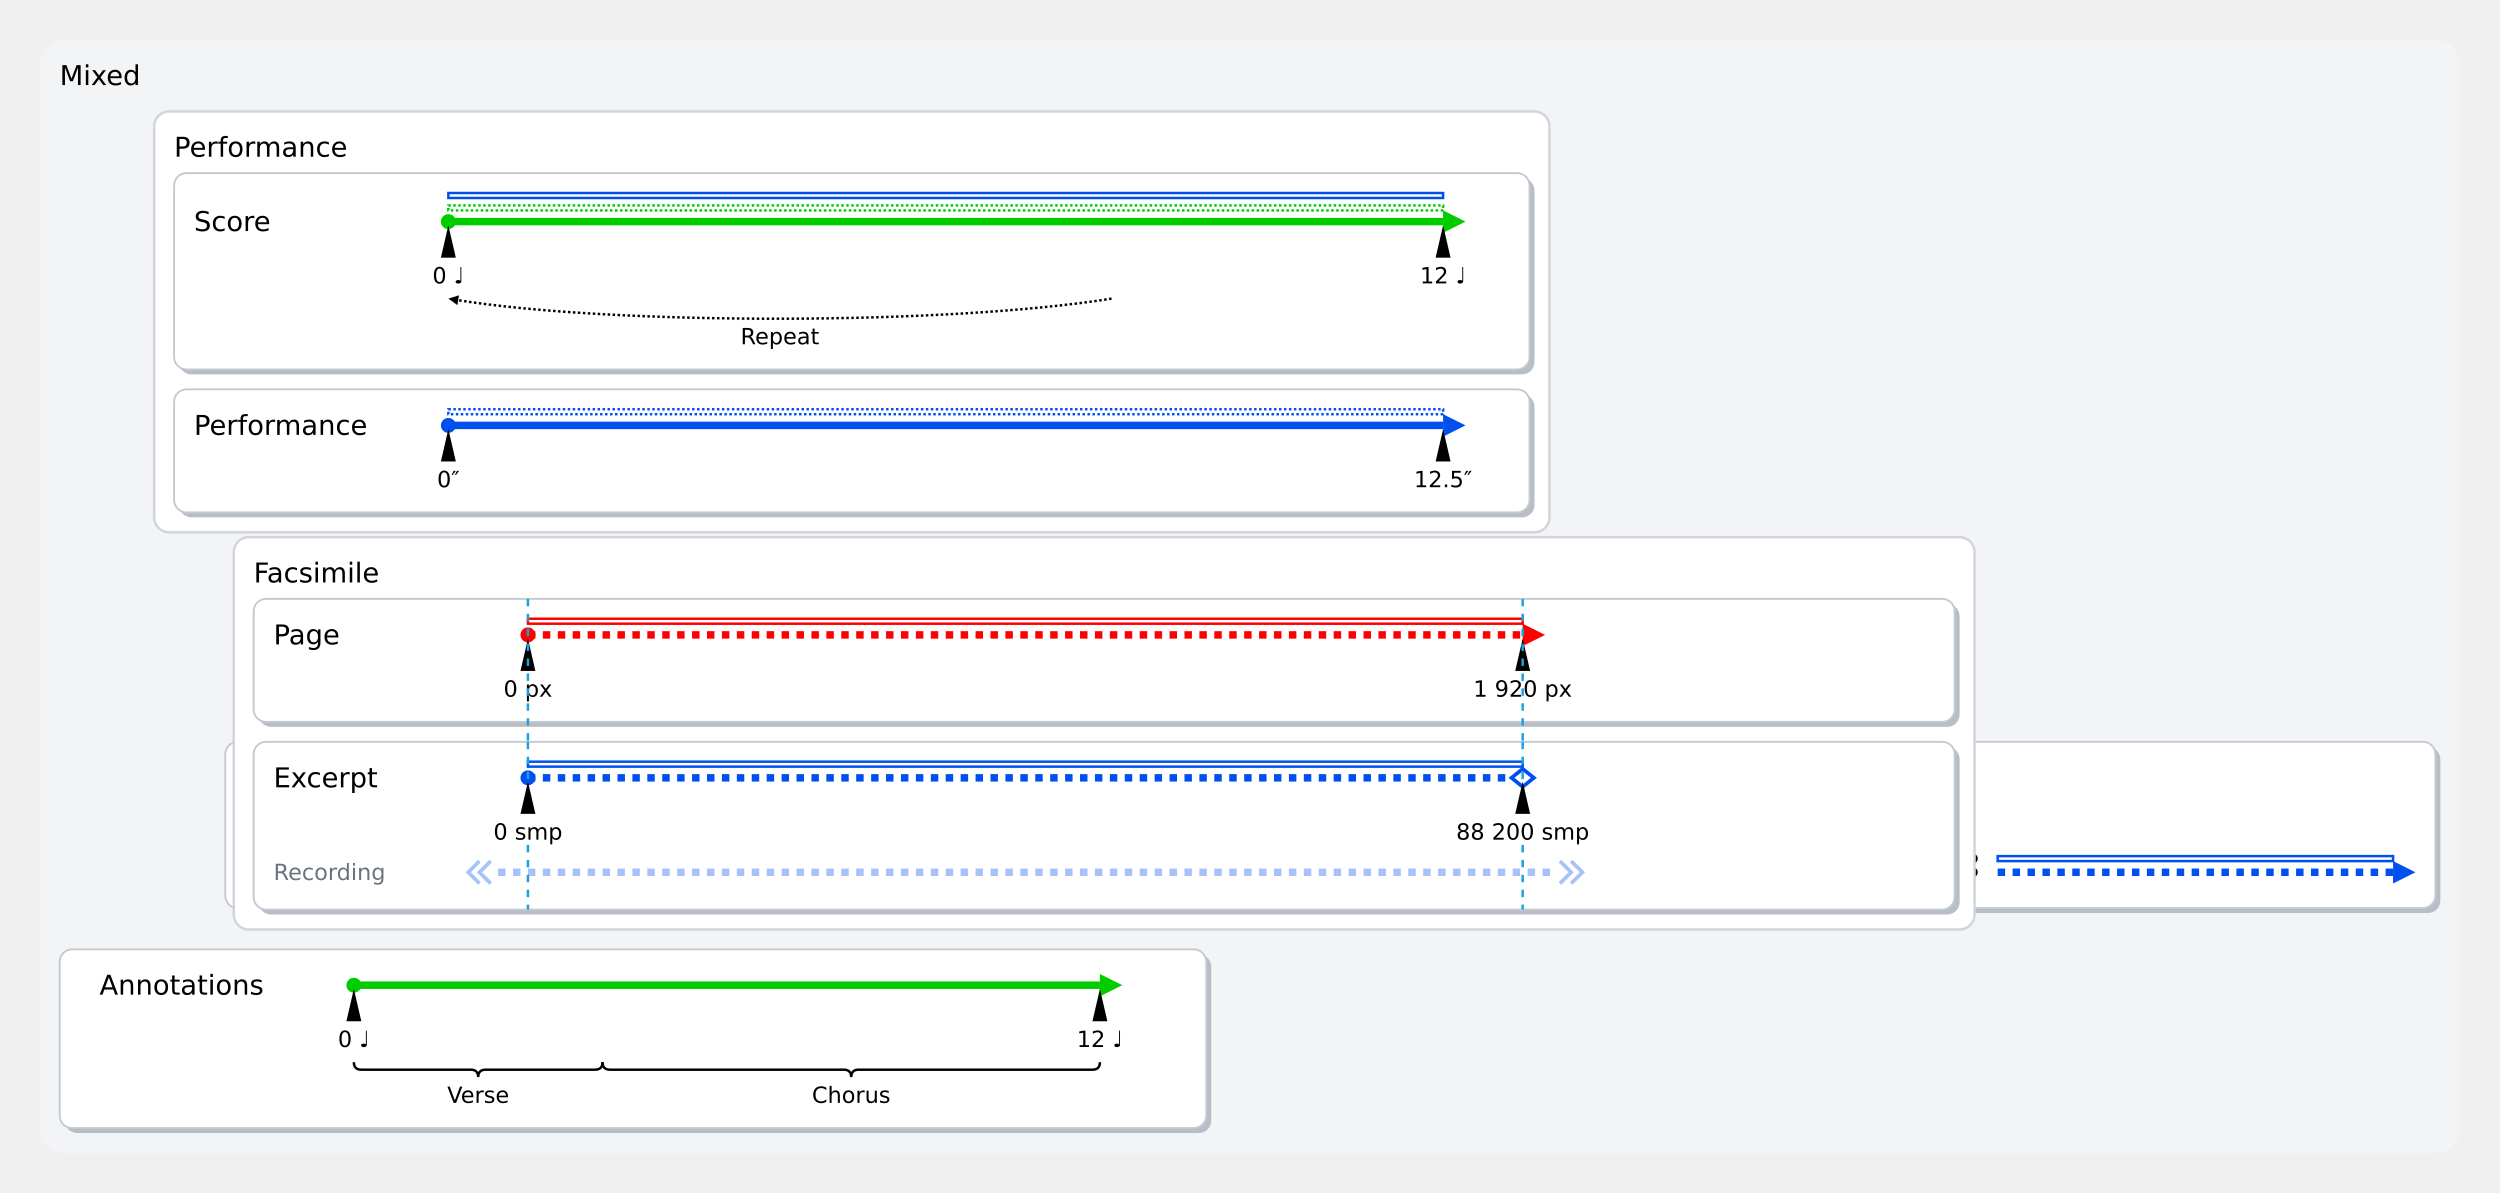
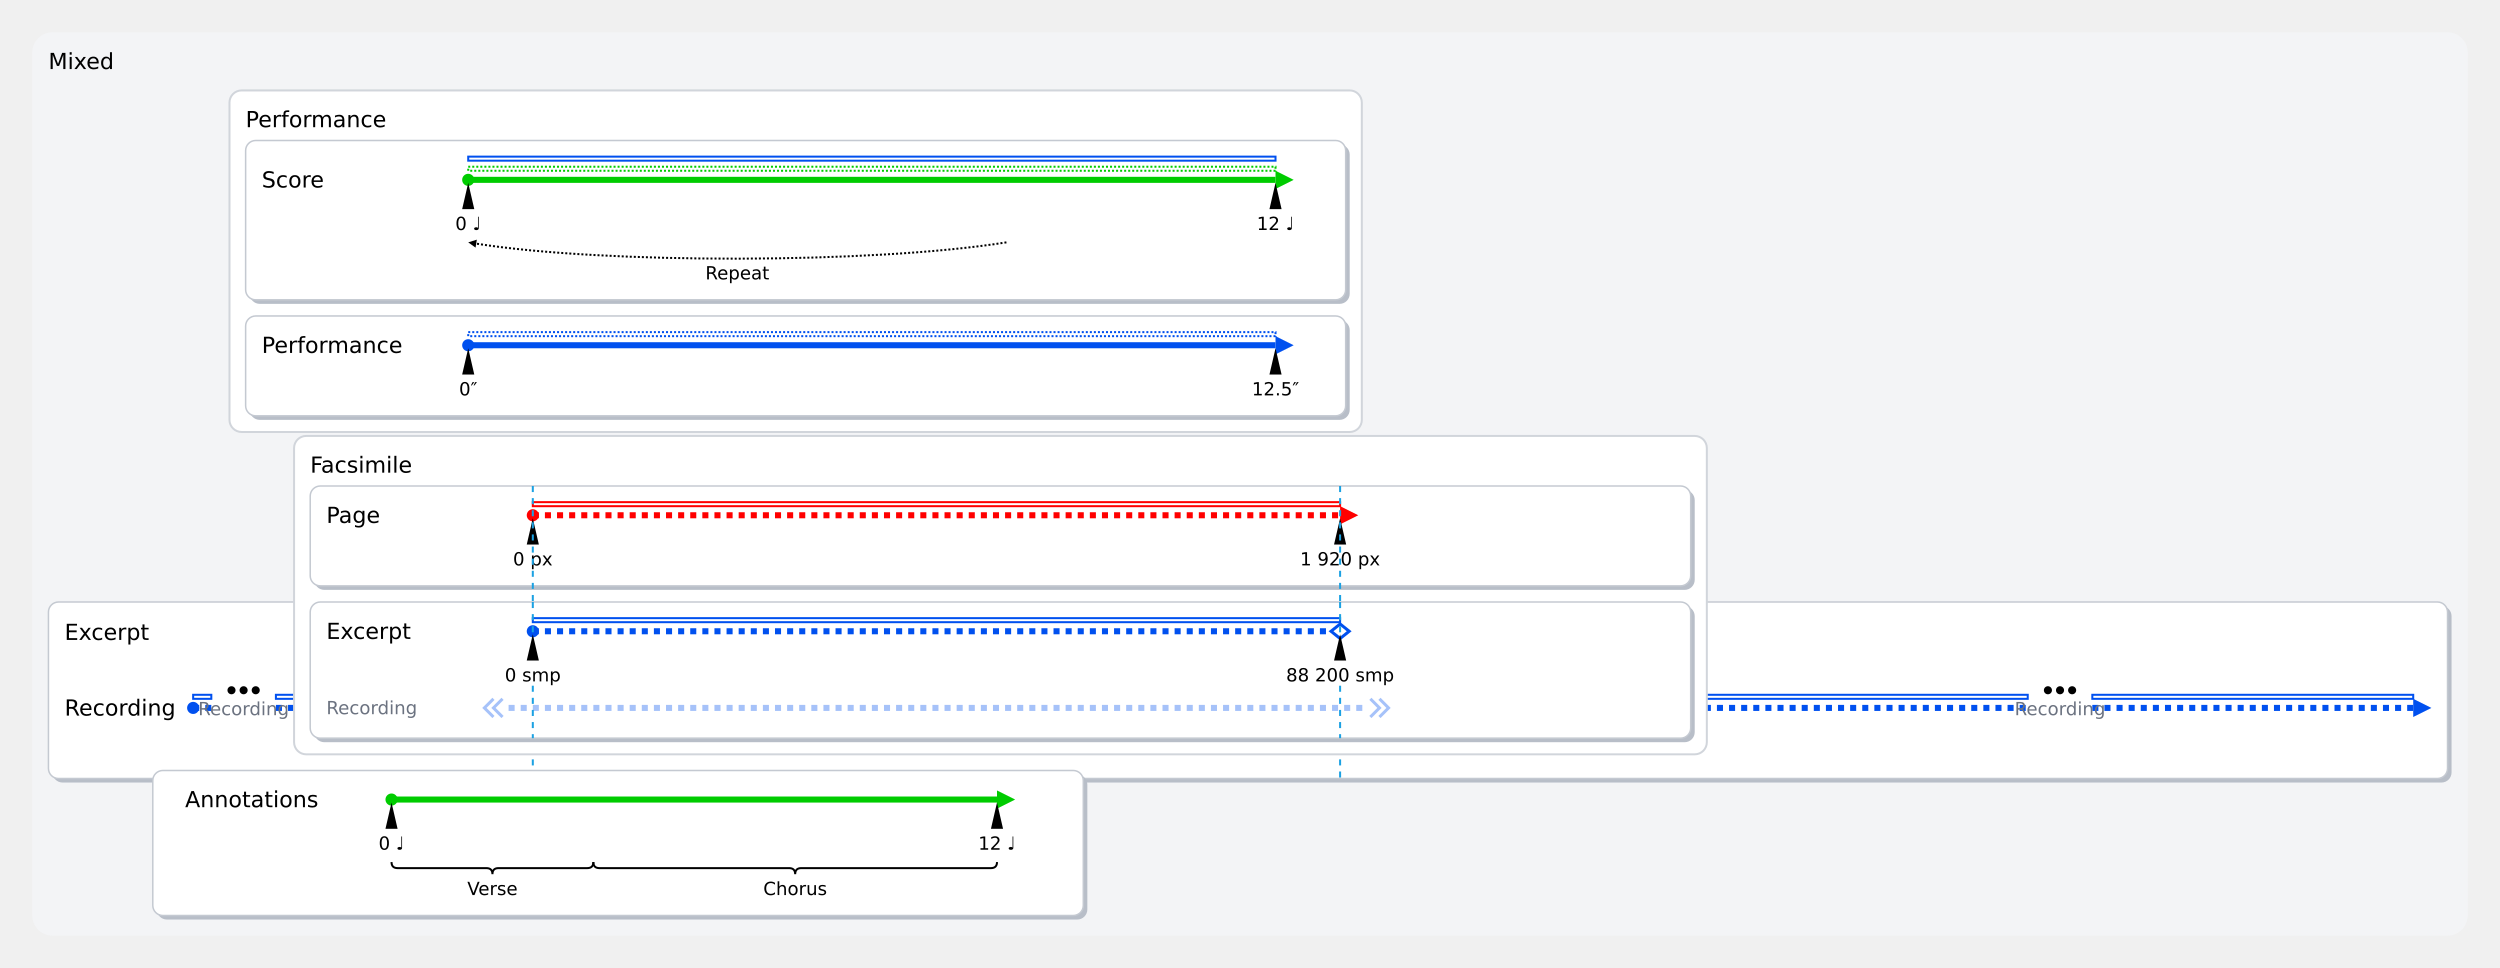
- <svg xmlns="http://www.w3.org/2000/svg" width="1005.292" height="479.613" viewBox="0 0 1005.292 479.613" font-family="DejaVu Sans, Noto Music" text-rendering="geometricPrecision" style="font-kerning:none;font-variant-ligatures:none">
+ <svg xmlns="http://www.w3.org/2000/svg" width="1238.704" height="479.613" viewBox="0 0 1238.704 479.613" font-family="DejaVu Sans, Noto Music" text-rendering="geometricPrecision" style="font-kerning:none;font-variant-ligatures:none">
  <g transform="translate(16 16)">
-     <rect x="0" y="0" width="973.292" height="447.613" rx="10" fill="#F3F4F6" />
+     <rect x="0" y="0" width="1206.704" height="447.613" rx="10" fill="#F3F4F6" />
    <text data-part="name" x="8" y="18.21" text-anchor="start" font-size="11" fill="#000000">Mixed</text>
-     <rect data-id="recording" data-part="card" x="76.588" y="284.281" width="888.704" height="66.879" rx="5" fill="#B8BEC8" />
-     <rect data-id="recording" data-part="card" x="74.588" y="282.281" width="888.704" height="66.879" rx="5" fill="#FFFFFF" stroke="#C4C9D1" stroke-width="0.75" />
-     <polygon data-id="cmap_5" points="146.292,328.258 155.289,328.258 155.289,330.258 146.292,330.258" fill="none" stroke="#0050EF" stroke-width="1" />
-     <polygon data-id="cmap_5" points="187.294,328.258 755.289,328.258 755.289,330.258 187.294,330.258" fill="none" stroke="#0050EF" stroke-width="1" />
-     <polygon data-id="cmap_5" points="787.294,328.258 946.292,328.258 946.292,330.258 787.294,330.258" fill="none" stroke="#0050EF" stroke-width="1" />
-     <polygon data-id="cmap_6" points="196.292,290.781 596.292,290.781 596.292,292.781 196.292,292.781" fill="none" stroke="#0050EF" stroke-width="1" />
-     <line data-id="recording" x1="146.292" y1="334.758" x2="155.289" y2="334.758" stroke="#0050EF" stroke-width="3" stroke-dasharray="3 3" />
-     <line data-id="recording" x1="187.294" y1="334.758" x2="755.289" y2="334.758" stroke="#0050EF" stroke-width="3" stroke-dasharray="3 3" />
-     <line data-id="recording" x1="787.294" y1="334.758" x2="946.292" y2="334.758" stroke="#0050EF" stroke-width="3" stroke-dasharray="3 3" />
-     <circle data-id="recording" cx="146.292" cy="334.758" r="3" fill="#0050EF" />
-     <polygon data-id="recording" points="955.292,334.758 946.292,330.258 946.292,339.258" fill="#0050EF" />
-     <line data-id="excerpt" x1="196.292" y1="297.281" x2="591.792" y2="297.281" stroke="#0050EF" stroke-width="3" stroke-dasharray="3 3" />
-     <circle data-id="excerpt" cx="196.292" cy="297.281" r="3" fill="#0050EF" />
-     <polygon data-id="excerpt" points="591.792,297.281 596.292,293.681 600.792,297.281 596.292,300.881" fill="none" stroke="#0050EF" stroke-width="1.5" />
-     <polygon data-id="timestamp_3" points="196.292,298.781 193.292,311.781 199.292,311.781" fill="#000000" />
-     <polygon data-id="timestamp_4" points="596.292,298.781 593.292,311.781 599.292,311.781" fill="#000000" />
-     <text data-id="excerpt" data-part="name" x="82.588" y="301.089" text-anchor="start" font-size="11" fill="#000000">Excerpt</text>
-     <text data-id="recording" data-part="name" x="82.588" y="338.566" text-anchor="start" font-size="11" fill="#000000">Recording</text>
-     <text data-id="timestamp_3" data-part="coordinate" x="196.292" y="322.135" text-anchor="middle" font-size="9" fill="#000000">0 smp</text>
-     <text data-id="timestamp_4" data-part="coordinate" x="596.292" y="322.135" text-anchor="middle" font-size="9" fill="#000000">88 200 smp</text>
-     <line data-id="timestamp_3" data-part="line" x1="196.292" y1="282.281" x2="196.292" y2="298.781" stroke="#1BA1E2" stroke-width="1" stroke-dasharray="3 3" />
-     <line data-id="timestamp_3" data-part="line" x1="196.292" y1="324.258" x2="196.292" y2="349.16" stroke="#1BA1E2" stroke-width="1" stroke-dasharray="3 3" />
-     <line data-id="timestamp_4" data-part="line" x1="596.292" y1="282.281" x2="596.292" y2="298.781" stroke="#1BA1E2" stroke-width="1" stroke-dasharray="3 3" />
-     <line data-id="timestamp_4" data-part="line" x1="596.292" y1="324.258" x2="596.292" y2="349.16" stroke="#1BA1E2" stroke-width="1" stroke-dasharray="3 3" />
-     <circle data-id="recording" data-part="elision ellipsis" cx="165.292" cy="334.758" r="2" fill="#000000" />
-     <circle data-id="recording" data-part="elision ellipsis" cx="171.292" cy="334.758" r="2" fill="#000000" />
-     <circle data-id="recording" data-part="elision ellipsis" cx="177.292" cy="334.758" r="2" fill="#000000" />
-     <circle data-id="recording" data-part="elision ellipsis" cx="165.292" cy="329.258" r="2" fill="#000000" />
-     <circle data-id="recording" data-part="elision ellipsis" cx="171.292" cy="329.258" r="2" fill="#000000" />
-     <circle data-id="recording" data-part="elision ellipsis" cx="177.292" cy="329.258" r="2" fill="#000000" />
-     <circle data-id="recording" data-part="elision ellipsis" cx="765.292" cy="334.758" r="2" fill="#000000" />
-     <circle data-id="recording" data-part="elision ellipsis" cx="771.292" cy="334.758" r="2" fill="#000000" />
-     <circle data-id="recording" data-part="elision ellipsis" cx="777.292" cy="334.758" r="2" fill="#000000" />
-     <circle data-id="recording" data-part="elision ellipsis" cx="765.292" cy="329.258" r="2" fill="#000000" />
-     <circle data-id="recording" data-part="elision ellipsis" cx="771.292" cy="329.258" r="2" fill="#000000" />
-     <circle data-id="recording" data-part="elision ellipsis" cx="777.292" cy="329.258" r="2" fill="#000000" />
-     <rect data-id="group_1" x="46" y="28.805" width="561.052" height="169.234" rx="6" fill="#FFFFFF" stroke="#D1D5DB" stroke-width="1" />
-     <text data-id="group_1" data-part="name" x="54" y="47.015" text-anchor="start" font-size="11" fill="#000000">Performance</text>
-     <rect data-id="score" data-part="card" x="56" y="55.609" width="545.052" height="78.953" rx="5" fill="#B8BEC8" />
-     <rect data-id="score" data-part="card" x="54" y="53.609" width="545.052" height="78.953" rx="5" fill="#FFFFFF" stroke="#C4C9D1" stroke-width="0.75" />
-     <polygon data-id="cmap_1" points="164.292,66.609 564.292,66.609 564.292,68.609 164.292,68.609" fill="none" stroke="#00CC00" stroke-width="1" stroke-dasharray="1 1" />
-     <polygon data-id="cmap_2" points="164.292,61.609 564.292,61.609 564.292,63.609 164.292,63.609" fill="none" stroke="#0050EF" stroke-width="1" />
-     <path data-id="jump_from_1" d="M430.958 104.086C364.291 114.753 230.958 114.753 168.241 104.718" fill="none" stroke="#000000" stroke-width="1" stroke-dasharray="1 1" />
-     <polygon data-id="jump_from_1" points="164.292,104.086 167.925,106.693 168.557,102.743" fill="#000000" />
-     <line data-id="score" x1="164.292" y1="73.109" x2="564.292" y2="73.109" stroke="#00CC00" stroke-width="3" />
-     <circle data-id="score" cx="164.292" cy="73.109" r="3" fill="#00CC00" />
-     <polygon data-id="score" points="573.292,73.109 564.292,68.609 564.292,77.609" fill="#00CC00" />
-     <polygon data-id="timestamp_9" points="164.292,74.609 161.292,87.609 167.292,87.609" fill="#000000" />
-     <polygon data-id="timestamp_10" points="564.292,74.609 561.292,87.609 567.292,87.609" fill="#000000" />
-     <text data-id="score" data-part="name" x="62" y="76.918" text-anchor="start" font-size="11" fill="#000000">Score</text>
-     <text data-id="timestamp_9" data-part="coordinate" x="164.292" y="97.963" text-anchor="middle" font-size="9" fill="#000000">0 ♩</text>
-     <text data-id="timestamp_10" data-part="coordinate" x="564.292" y="97.963" text-anchor="middle" font-size="9" fill="#000000">12 ♩</text>
-     <text data-id="jump_from_1" data-part="label" x="297.625" y="122.44" text-anchor="middle" font-size="9" fill="#000000">Repeat</text>
-     <rect data-id="performance" data-part="card" x="56" y="142.562" width="545.052" height="49.477" rx="5" fill="#B8BEC8" />
-     <rect data-id="performance" data-part="card" x="54" y="140.562" width="545.052" height="49.477" rx="5" fill="#FFFFFF" stroke="#C4C9D1" stroke-width="0.75" />
-     <polygon data-id="cmap_3" points="164.292,148.562 564.292,148.562 564.292,150.562 164.292,150.562" fill="none" stroke="#0050EF" stroke-width="1" stroke-dasharray="1 1" />
-     <line data-id="performance" x1="164.292" y1="155.062" x2="564.292" y2="155.062" stroke="#0050EF" stroke-width="3" />
-     <circle data-id="performance" cx="164.292" cy="155.062" r="3" fill="#0050EF" />
-     <polygon data-id="performance" points="573.292,155.062 564.292,150.562 564.292,159.562" fill="#0050EF" />
-     <polygon data-id="timestamp_7" points="164.292,156.562 161.292,169.562 167.292,169.562" fill="#000000" />
-     <polygon data-id="timestamp_8" points="564.292,156.562 561.292,169.562 567.292,169.562" fill="#000000" />
-     <text data-id="performance" data-part="name" x="62" y="158.871" text-anchor="start" font-size="11" fill="#000000">Performance</text>
-     <text data-id="timestamp_7" data-part="coordinate" x="164.292" y="179.917" text-anchor="middle" font-size="9" fill="#000000">0″</text>
-     <text data-id="timestamp_8" data-part="coordinate" x="564.292" y="179.917" text-anchor="middle" font-size="9" fill="#000000">12.5″</text>
-     <rect data-id="group_2" x="78" y="200" width="700" height="157.758" rx="6" fill="#FFFFFF" stroke="#D1D5DB" stroke-width="1" />
-     <text data-id="group_2" data-part="name" x="86" y="218.21" text-anchor="start" font-size="11" fill="#000000">Facsimile</text>
-     <rect data-id="page" data-part="card" x="88" y="226.805" width="684" height="49.477" rx="5" fill="#B8BEC8" />
-     <rect data-id="page" data-part="card" x="86" y="224.805" width="684" height="49.477" rx="5" fill="#FFFFFF" stroke="#C4C9D1" stroke-width="0.75" />
-     <polygon data-id="cmap_4" points="196.292,232.805 596.292,232.805 596.292,234.805 196.292,234.805" fill="none" stroke="#FF0000" stroke-width="1" />
-     <line data-id="page" x1="196.292" y1="239.305" x2="596.292" y2="239.305" stroke="#FF0000" stroke-width="3" stroke-dasharray="3 3" />
-     <circle data-id="page" cx="196.292" cy="239.305" r="3" fill="#FF0000" />
-     <polygon data-id="page" points="605.292,239.305 596.292,234.805 596.292,243.805" fill="#FF0000" />
-     <polygon data-id="timestamp_5" points="196.292,240.805 193.292,253.805 199.292,253.805" fill="#000000" />
-     <polygon data-id="timestamp_6" points="596.292,240.805 593.292,253.805 599.292,253.805" fill="#000000" />
-     <text data-id="page" data-part="name" x="94" y="243.113" text-anchor="start" font-size="11" fill="#000000">Page</text>
-     <text data-id="timestamp_5" data-part="coordinate" x="196.292" y="264.159" text-anchor="middle" font-size="9" fill="#000000">0 px</text>
-     <text data-id="timestamp_6" data-part="coordinate" x="596.292" y="264.159" text-anchor="middle" font-size="9" fill="#000000">1 920 px</text>
-     <rect data-id="excerpt" data-part="card" x="88" y="284.281" width="684" height="67.477" rx="5" fill="#B8BEC8" />
-     <rect data-id="excerpt" data-part="card" x="86" y="282.281" width="684" height="67.477" rx="5" fill="#FFFFFF" stroke="#C4C9D1" stroke-width="0.75" />
-     <polygon data-id="cmap_6" points="196.292,290.281 596.292,290.281 596.292,292.281 196.292,292.281" fill="none" stroke="#0050EF" stroke-width="1" />
-     <line data-id="recording" x1="184.292" y1="334.758" x2="608.292" y2="334.758" stroke="#0050EF" stroke-width="3" stroke-dasharray="3 3" opacity="0.35" />
-     <polyline data-id="recording" points="181.292,330.258 176.792,334.758 181.292,339.258" fill="none" stroke="#0050EF" stroke-width="1.5" opacity="0.35" />
-     <polyline data-id="recording" points="176.792,330.258 172.292,334.758 176.792,339.258" fill="none" stroke="#0050EF" stroke-width="1.5" opacity="0.35" />
-     <polyline data-id="recording" points="611.292,330.258 615.792,334.758 611.292,339.258" fill="none" stroke="#0050EF" stroke-width="1.5" opacity="0.35" />
-     <polyline data-id="recording" points="615.792,330.258 620.292,334.758 615.792,339.258" fill="none" stroke="#0050EF" stroke-width="1.5" opacity="0.35" />
-     <line data-id="excerpt" x1="196.292" y1="296.781" x2="591.792" y2="296.781" stroke="#0050EF" stroke-width="3" stroke-dasharray="3 3" />
-     <circle data-id="excerpt" cx="196.292" cy="296.781" r="3" fill="#0050EF" />
-     <polygon data-id="excerpt" points="591.792,296.781 596.292,293.181 600.792,296.781 596.292,300.381" fill="none" stroke="#0050EF" stroke-width="1.5" />
-     <polygon data-id="timestamp_3" points="196.292,298.281 193.292,311.281 199.292,311.281" fill="#000000" />
-     <polygon data-id="timestamp_4" points="596.292,298.281 593.292,311.281 599.292,311.281" fill="#000000" />
-     <text data-id="recording" data-part="name" x="94" y="337.873" text-anchor="start" font-size="9" fill="#6B7280">Recording</text>
-     <text data-id="excerpt" data-part="name" x="94" y="300.589" text-anchor="start" font-size="11" fill="#000000">Excerpt</text>
-     <text data-id="timestamp_3" data-part="coordinate" x="196.292" y="321.635" text-anchor="middle" font-size="9" fill="#000000">0 smp</text>
-     <text data-id="timestamp_4" data-part="coordinate" x="596.292" y="321.635" text-anchor="middle" font-size="9" fill="#000000">88 200 smp</text>
-     <line data-id="timestamp_3" data-part="line" x1="196.292" y1="282.281" x2="196.292" y2="298.281" stroke="#1BA1E2" stroke-width="1" stroke-dasharray="3 3" />
-     <line data-id="timestamp_3" data-part="line" x1="196.292" y1="323.758" x2="196.292" y2="349.758" stroke="#1BA1E2" stroke-width="1" stroke-dasharray="3 3" />
-     <line data-id="timestamp_4" data-part="line" x1="596.292" y1="282.281" x2="596.292" y2="298.281" stroke="#1BA1E2" stroke-width="1" stroke-dasharray="3 3" />
-     <line data-id="timestamp_4" data-part="line" x1="596.292" y1="323.758" x2="596.292" y2="349.758" stroke="#1BA1E2" stroke-width="1" stroke-dasharray="3 3" />
-     <rect data-id="annotations" data-part="card" x="10" y="367.758" width="461.052" height="71.856" rx="5" fill="#B8BEC8" />
-     <rect data-id="annotations" data-part="card" x="8" y="365.758" width="461.052" height="71.856" rx="5" fill="#FFFFFF" stroke="#C4C9D1" stroke-width="0.75" />
-     <path data-id="region_1" d="M126.291 411.137Q126.291 414.137 129.292 414.137L173.292 414.137Q176.292 414.137 176.292 417.137Q176.292 414.137 179.292 414.137L223.292 414.137Q226.292 414.137 226.292 411.137" fill="none" stroke="#000000" stroke-width="1" />
-     <path data-id="region_2" d="M226.292 411.137Q226.292 414.137 229.292 414.137L323.291 414.137Q326.291 414.137 326.291 417.137Q326.291 414.137 329.291 414.137L423.291 414.137Q426.291 414.137 426.291 411.137" fill="none" stroke="#000000" stroke-width="1" />
-     <line data-id="annotations" x1="126.291" y1="380.16" x2="426.291" y2="380.16" stroke="#00CC00" stroke-width="3" />
-     <circle data-id="annotations" cx="126.291" cy="380.16" r="3" fill="#00CC00" />
-     <polygon data-id="annotations" points="435.291,380.16 426.291,375.66 426.291,384.66" fill="#00CC00" />
-     <polygon data-id="timestamp_1" points="126.291,381.66 123.291,394.66 129.292,394.66" fill="#000000" />
-     <polygon data-id="timestamp_2" points="426.291,381.66 423.291,394.66 429.291,394.66" fill="#000000" />
-     <text data-id="annotations" data-part="name" x="24" y="383.968" text-anchor="start" font-size="11" fill="#000000">Annotations</text>
-     <text data-id="timestamp_1" data-part="coordinate" x="126.291" y="405.014" text-anchor="middle" font-size="9" fill="#000000">0 ♩</text>
-     <text data-id="timestamp_2" data-part="coordinate" x="426.291" y="405.014" text-anchor="middle" font-size="9" fill="#000000">12 ♩</text>
-     <text data-id="region_1" data-part="label" x="176.292" y="427.491" text-anchor="middle" font-size="9" fill="#000000">Verse</text>
-     <text data-id="region_2" data-part="label" x="326.291" y="427.491" text-anchor="middle" font-size="9" fill="#000000">Chorus</text>
-     <line data-id="timestamp_3" data-part="line" x1="196.292" y1="224.805" x2="196.292" y2="282.281" stroke="#1BA1E2" stroke-width="1" stroke-dasharray="3 3" />
-     <line data-id="timestamp_4" data-part="line" x1="596.292" y1="224.805" x2="596.292" y2="282.281" stroke="#1BA1E2" stroke-width="1" stroke-dasharray="3 3" />
+     <rect data-id="recording" data-part="card" x="10" y="284.281" width="1188.704" height="87.453" rx="5" fill="#B8BEC8" />
+     <rect data-id="recording" data-part="card" x="8" y="282.281" width="1188.704" height="87.453" rx="5" fill="#FFFFFF" stroke="#C4C9D1" stroke-width="0.75" />
+     <polygon data-id="cmap_5" points="79.704,328.258 88.701,328.258 88.701,330.258 79.704,330.258" fill="none" stroke="#0050EF" stroke-width="1" />
+     <polygon data-id="cmap_5" points="120.706,328.258 988.701,328.258 988.701,330.258 120.706,330.258" fill="none" stroke="#0050EF" stroke-width="1" />
+     <polygon data-id="cmap_5" points="1020.706,328.258 1179.704,328.258 1179.704,330.258 1020.706,330.258" fill="none" stroke="#0050EF" stroke-width="1" />
+     <polygon data-id="cmap_6" points="247.995,290.781 647.995,290.781 647.995,292.781 247.995,292.781" fill="none" stroke="#0050EF" stroke-width="1" />
+     <line data-id="recording" x1="79.704" y1="334.758" x2="88.701" y2="334.758" stroke="#0050EF" stroke-width="3" stroke-dasharray="3 3" />
+     <line data-id="recording" x1="120.706" y1="334.758" x2="988.701" y2="334.758" stroke="#0050EF" stroke-width="3" stroke-dasharray="3 3" />
+     <line data-id="recording" x1="1020.706" y1="334.758" x2="1179.704" y2="334.758" stroke="#0050EF" stroke-width="3" stroke-dasharray="3 3" />
+     <circle data-id="recording" cx="79.704" cy="334.758" r="3" fill="#0050EF" />
+     <polygon data-id="recording" points="1188.704,334.758 1179.704,330.258 1179.704,339.258" fill="#0050EF" />
+     <line data-id="excerpt" x1="247.995" y1="297.281" x2="643.495" y2="297.281" stroke="#0050EF" stroke-width="3" stroke-dasharray="3 3" />
+     <circle data-id="excerpt" cx="247.995" cy="297.281" r="3" fill="#0050EF" />
+     <polygon data-id="excerpt" points="643.495,297.281 647.995,293.681 652.495,297.281 647.995,300.881" fill="none" stroke="#0050EF" stroke-width="1.5" />
+     <polygon data-id="timestamp_3" points="247.995,298.781 244.995,311.781 250.995,311.781" fill="#000000" />
+     <polygon data-id="timestamp_4" points="647.995,298.781 644.995,311.781 650.995,311.781" fill="#000000" />
+     <text data-id="excerpt" data-part="name" x="16" y="301.089" text-anchor="start" font-size="11" fill="#000000">Excerpt</text>
+     <text data-id="recording" data-part="name" x="16" y="338.566" text-anchor="start" font-size="11" fill="#000000">Recording</text>
+     <text data-id="timestamp_3" data-part="coordinate" x="247.995" y="322.135" text-anchor="middle" font-size="9" fill="#000000">0 smp</text>
+     <text data-id="timestamp_4" data-part="coordinate" x="647.995" y="322.135" text-anchor="middle" font-size="9" fill="#000000">88 200 smp</text>
+     <line data-id="timestamp_3" data-part="line" x1="247.995" y1="282.281" x2="247.995" y2="298.781" stroke="#1BA1E2" stroke-width="1" stroke-dasharray="3 3" />
+     <line data-id="timestamp_3" data-part="line" x1="247.995" y1="324.258" x2="247.995" y2="369.734" stroke="#1BA1E2" stroke-width="1" stroke-dasharray="3 3" />
+     <line data-id="timestamp_4" data-part="line" x1="647.995" y1="282.281" x2="647.995" y2="298.781" stroke="#1BA1E2" stroke-width="1" stroke-dasharray="3 3" />
+     <line data-id="timestamp_4" data-part="line" x1="647.995" y1="324.258" x2="647.995" y2="369.734" stroke="#1BA1E2" stroke-width="1" stroke-dasharray="3 3" />
+     <circle data-id="recording" data-part="elision ellipsis" cx="98.704" cy="326.008" r="2" fill="#000000" />
+     <circle data-id="recording" data-part="elision ellipsis" cx="104.704" cy="326.008" r="2" fill="#000000" />
+     <circle data-id="recording" data-part="elision ellipsis" cx="110.704" cy="326.008" r="2" fill="#000000" />
+     <text data-id="recording" data-part="elision name" x="104.704" y="338.362" text-anchor="middle" font-size="9" fill="#6B7280">Recording</text>
+     <circle data-id="recording" data-part="elision ellipsis" cx="998.704" cy="326.008" r="2" fill="#000000" />
+     <circle data-id="recording" data-part="elision ellipsis" cx="1004.704" cy="326.008" r="2" fill="#000000" />
+     <circle data-id="recording" data-part="elision ellipsis" cx="1010.704" cy="326.008" r="2" fill="#000000" />
+     <text data-id="recording" data-part="elision name" x="1004.704" y="338.362" text-anchor="middle" font-size="9" fill="#6B7280">Recording</text>
+     <rect data-id="group_1" x="97.704" y="28.805" width="561.052" height="169.234" rx="6" fill="#FFFFFF" stroke="#D1D5DB" stroke-width="1" />
+     <text data-id="group_1" data-part="name" x="105.704" y="47.015" text-anchor="start" font-size="11" fill="#000000">Performance</text>
+     <rect data-id="score" data-part="card" x="107.704" y="55.609" width="545.052" height="78.953" rx="5" fill="#B8BEC8" />
+     <rect data-id="score" data-part="card" x="105.704" y="53.609" width="545.052" height="78.953" rx="5" fill="#FFFFFF" stroke="#C4C9D1" stroke-width="0.75" />
+     <polygon data-id="cmap_1" points="215.995,66.609 615.995,66.609 615.995,68.609 215.995,68.609" fill="none" stroke="#00CC00" stroke-width="1" stroke-dasharray="1 1" />
+     <polygon data-id="cmap_2" points="215.995,61.609 615.995,61.609 615.995,63.609 215.995,63.609" fill="none" stroke="#0050EF" stroke-width="1" />
+     <path data-id="jump_from_1" d="M482.662 104.086C415.995 114.753 282.662 114.753 219.945 104.718" fill="none" stroke="#000000" stroke-width="1" stroke-dasharray="1 1" />
+     <polygon data-id="jump_from_1" points="215.995,104.086 219.629,106.693 220.261,102.743" fill="#000000" />
+     <line data-id="score" x1="215.995" y1="73.109" x2="615.995" y2="73.109" stroke="#00CC00" stroke-width="3" />
+     <circle data-id="score" cx="215.995" cy="73.109" r="3" fill="#00CC00" />
+     <polygon data-id="score" points="624.995,73.109 615.995,68.609 615.995,77.609" fill="#00CC00" />
+     <polygon data-id="timestamp_9" points="215.995,74.609 212.995,87.609 218.995,87.609" fill="#000000" />
+     <polygon data-id="timestamp_10" points="615.995,74.609 612.995,87.609 618.995,87.609" fill="#000000" />
+     <text data-id="score" data-part="name" x="113.704" y="76.918" text-anchor="start" font-size="11" fill="#000000">Score</text>
+     <text data-id="timestamp_9" data-part="coordinate" x="215.995" y="97.963" text-anchor="middle" font-size="9" fill="#000000">0 ♩</text>
+     <text data-id="timestamp_10" data-part="coordinate" x="615.995" y="97.963" text-anchor="middle" font-size="9" fill="#000000">12 ♩</text>
+     <text data-id="jump_from_1" data-part="label" x="349.329" y="122.44" text-anchor="middle" font-size="9" fill="#000000">Repeat</text>
+     <rect data-id="performance" data-part="card" x="107.704" y="142.562" width="545.052" height="49.477" rx="5" fill="#B8BEC8" />
+     <rect data-id="performance" data-part="card" x="105.704" y="140.562" width="545.052" height="49.477" rx="5" fill="#FFFFFF" stroke="#C4C9D1" stroke-width="0.75" />
+     <polygon data-id="cmap_3" points="215.995,148.562 615.995,148.562 615.995,150.562 215.995,150.562" fill="none" stroke="#0050EF" stroke-width="1" stroke-dasharray="1 1" />
+     <line data-id="performance" x1="215.995" y1="155.062" x2="615.995" y2="155.062" stroke="#0050EF" stroke-width="3" />
+     <circle data-id="performance" cx="215.995" cy="155.062" r="3" fill="#0050EF" />
+     <polygon data-id="performance" points="624.995,155.062 615.995,150.562 615.995,159.562" fill="#0050EF" />
+     <polygon data-id="timestamp_7" points="215.995,156.562 212.995,169.562 218.995,169.562" fill="#000000" />
+     <polygon data-id="timestamp_8" points="615.995,156.562 612.995,169.562 618.995,169.562" fill="#000000" />
+     <text data-id="performance" data-part="name" x="113.704" y="158.871" text-anchor="start" font-size="11" fill="#000000">Performance</text>
+     <text data-id="timestamp_7" data-part="coordinate" x="215.995" y="179.917" text-anchor="middle" font-size="9" fill="#000000">0″</text>
+     <text data-id="timestamp_8" data-part="coordinate" x="615.995" y="179.917" text-anchor="middle" font-size="9" fill="#000000">12.5″</text>
+     <rect data-id="group_2" x="129.704" y="200" width="700" height="157.758" rx="6" fill="#FFFFFF" stroke="#D1D5DB" stroke-width="1" />
+     <text data-id="group_2" data-part="name" x="137.704" y="218.21" text-anchor="start" font-size="11" fill="#000000">Facsimile</text>
+     <rect data-id="page" data-part="card" x="139.704" y="226.805" width="684" height="49.477" rx="5" fill="#B8BEC8" />
+     <rect data-id="page" data-part="card" x="137.704" y="224.805" width="684" height="49.477" rx="5" fill="#FFFFFF" stroke="#C4C9D1" stroke-width="0.75" />
+     <polygon data-id="cmap_4" points="247.995,232.805 647.995,232.805 647.995,234.805 247.995,234.805" fill="none" stroke="#FF0000" stroke-width="1" />
+     <line data-id="page" x1="247.995" y1="239.305" x2="647.995" y2="239.305" stroke="#FF0000" stroke-width="3" stroke-dasharray="3 3" />
+     <circle data-id="page" cx="247.995" cy="239.305" r="3" fill="#FF0000" />
+     <polygon data-id="page" points="656.995,239.305 647.995,234.805 647.995,243.805" fill="#FF0000" />
+     <polygon data-id="timestamp_5" points="247.995,240.805 244.995,253.805 250.995,253.805" fill="#000000" />
+     <polygon data-id="timestamp_6" points="647.995,240.805 644.995,253.805 650.995,253.805" fill="#000000" />
+     <text data-id="page" data-part="name" x="145.704" y="243.113" text-anchor="start" font-size="11" fill="#000000">Page</text>
+     <text data-id="timestamp_5" data-part="coordinate" x="247.995" y="264.159" text-anchor="middle" font-size="9" fill="#000000">0 px</text>
+     <text data-id="timestamp_6" data-part="coordinate" x="647.995" y="264.159" text-anchor="middle" font-size="9" fill="#000000">1 920 px</text>
+     <rect data-id="excerpt" data-part="card" x="139.704" y="284.281" width="684" height="67.477" rx="5" fill="#B8BEC8" />
+     <rect data-id="excerpt" data-part="card" x="137.704" y="282.281" width="684" height="67.477" rx="5" fill="#FFFFFF" stroke="#C4C9D1" stroke-width="0.75" />
+     <polygon data-id="cmap_6" points="247.995,290.281 647.995,290.281 647.995,292.281 247.995,292.281" fill="none" stroke="#0050EF" stroke-width="1" />
+     <line data-id="recording" x1="235.995" y1="334.758" x2="659.995" y2="334.758" stroke="#0050EF" stroke-width="3" stroke-dasharray="3 3" opacity="0.35" />
+     <polyline data-id="recording" points="232.995,330.258 228.495,334.758 232.995,339.258" fill="none" stroke="#0050EF" stroke-width="1.5" opacity="0.35" />
+     <polyline data-id="recording" points="228.495,330.258 223.995,334.758 228.495,339.258" fill="none" stroke="#0050EF" stroke-width="1.5" opacity="0.35" />
+     <polyline data-id="recording" points="662.995,330.258 667.495,334.758 662.995,339.258" fill="none" stroke="#0050EF" stroke-width="1.5" opacity="0.35" />
+     <polyline data-id="recording" points="667.495,330.258 671.995,334.758 667.495,339.258" fill="none" stroke="#0050EF" stroke-width="1.5" opacity="0.35" />
+     <line data-id="excerpt" x1="247.995" y1="296.781" x2="643.495" y2="296.781" stroke="#0050EF" stroke-width="3" stroke-dasharray="3 3" />
+     <circle data-id="excerpt" cx="247.995" cy="296.781" r="3" fill="#0050EF" />
+     <polygon data-id="excerpt" points="643.495,296.781 647.995,293.181 652.495,296.781 647.995,300.381" fill="none" stroke="#0050EF" stroke-width="1.5" />
+     <polygon data-id="timestamp_3" points="247.995,298.281 244.995,311.281 250.995,311.281" fill="#000000" />
+     <polygon data-id="timestamp_4" points="647.995,298.281 644.995,311.281 650.995,311.281" fill="#000000" />
+     <text data-id="recording" data-part="name" x="145.704" y="337.873" text-anchor="start" font-size="9" fill="#6B7280">Recording</text>
+     <text data-id="excerpt" data-part="name" x="145.704" y="300.589" text-anchor="start" font-size="11" fill="#000000">Excerpt</text>
+     <text data-id="timestamp_3" data-part="coordinate" x="247.995" y="321.635" text-anchor="middle" font-size="9" fill="#000000">0 smp</text>
+     <text data-id="timestamp_4" data-part="coordinate" x="647.995" y="321.635" text-anchor="middle" font-size="9" fill="#000000">88 200 smp</text>
+     <line data-id="timestamp_3" data-part="line" x1="247.995" y1="282.281" x2="247.995" y2="298.281" stroke="#1BA1E2" stroke-width="1" stroke-dasharray="3 3" />
+     <line data-id="timestamp_3" data-part="line" x1="247.995" y1="323.758" x2="247.995" y2="349.758" stroke="#1BA1E2" stroke-width="1" stroke-dasharray="3 3" />
+     <line data-id="timestamp_4" data-part="line" x1="647.995" y1="282.281" x2="647.995" y2="298.281" stroke="#1BA1E2" stroke-width="1" stroke-dasharray="3 3" />
+     <line data-id="timestamp_4" data-part="line" x1="647.995" y1="323.758" x2="647.995" y2="349.758" stroke="#1BA1E2" stroke-width="1" stroke-dasharray="3 3" />
+     <rect data-id="annotations" data-part="card" x="61.704" y="367.758" width="461.052" height="71.856" rx="5" fill="#B8BEC8" />
+     <rect data-id="annotations" data-part="card" x="59.704" y="365.758" width="461.052" height="71.856" rx="5" fill="#FFFFFF" stroke="#C4C9D1" stroke-width="0.75" />
+     <path data-id="region_1" d="M177.995 411.137Q177.995 414.137 180.995 414.137L224.995 414.137Q227.995 414.137 227.995 417.137Q227.995 414.137 230.995 414.137L274.995 414.137Q277.995 414.137 277.995 411.137" fill="none" stroke="#000000" stroke-width="1" />
+     <path data-id="region_2" d="M277.995 411.137Q277.995 414.137 280.995 414.137L374.995 414.137Q377.995 414.137 377.995 417.137Q377.995 414.137 380.995 414.137L474.995 414.137Q477.995 414.137 477.995 411.137" fill="none" stroke="#000000" stroke-width="1" />
+     <line data-id="annotations" x1="177.995" y1="380.16" x2="477.995" y2="380.16" stroke="#00CC00" stroke-width="3" />
+     <circle data-id="annotations" cx="177.995" cy="380.16" r="3" fill="#00CC00" />
+     <polygon data-id="annotations" points="486.995,380.16 477.995,375.66 477.995,384.66" fill="#00CC00" />
+     <polygon data-id="timestamp_1" points="177.995,381.66 174.995,394.66 180.995,394.66" fill="#000000" />
+     <polygon data-id="timestamp_2" points="477.995,381.66 474.995,394.66 480.995,394.66" fill="#000000" />
+     <text data-id="annotations" data-part="name" x="75.704" y="383.968" text-anchor="start" font-size="11" fill="#000000">Annotations</text>
+     <text data-id="timestamp_1" data-part="coordinate" x="177.995" y="405.014" text-anchor="middle" font-size="9" fill="#000000">0 ♩</text>
+     <text data-id="timestamp_2" data-part="coordinate" x="477.995" y="405.014" text-anchor="middle" font-size="9" fill="#000000">12 ♩</text>
+     <text data-id="region_1" data-part="label" x="227.995" y="427.491" text-anchor="middle" font-size="9" fill="#000000">Verse</text>
+     <text data-id="region_2" data-part="label" x="377.995" y="427.491" text-anchor="middle" font-size="9" fill="#000000">Chorus</text>
+     <line data-id="timestamp_3" data-part="line" x1="247.995" y1="224.805" x2="247.995" y2="282.281" stroke="#1BA1E2" stroke-width="1" stroke-dasharray="3 3" />
+     <line data-id="timestamp_4" data-part="line" x1="647.995" y1="224.805" x2="647.995" y2="282.281" stroke="#1BA1E2" stroke-width="1" stroke-dasharray="3 3" />
  </g>
</svg>
